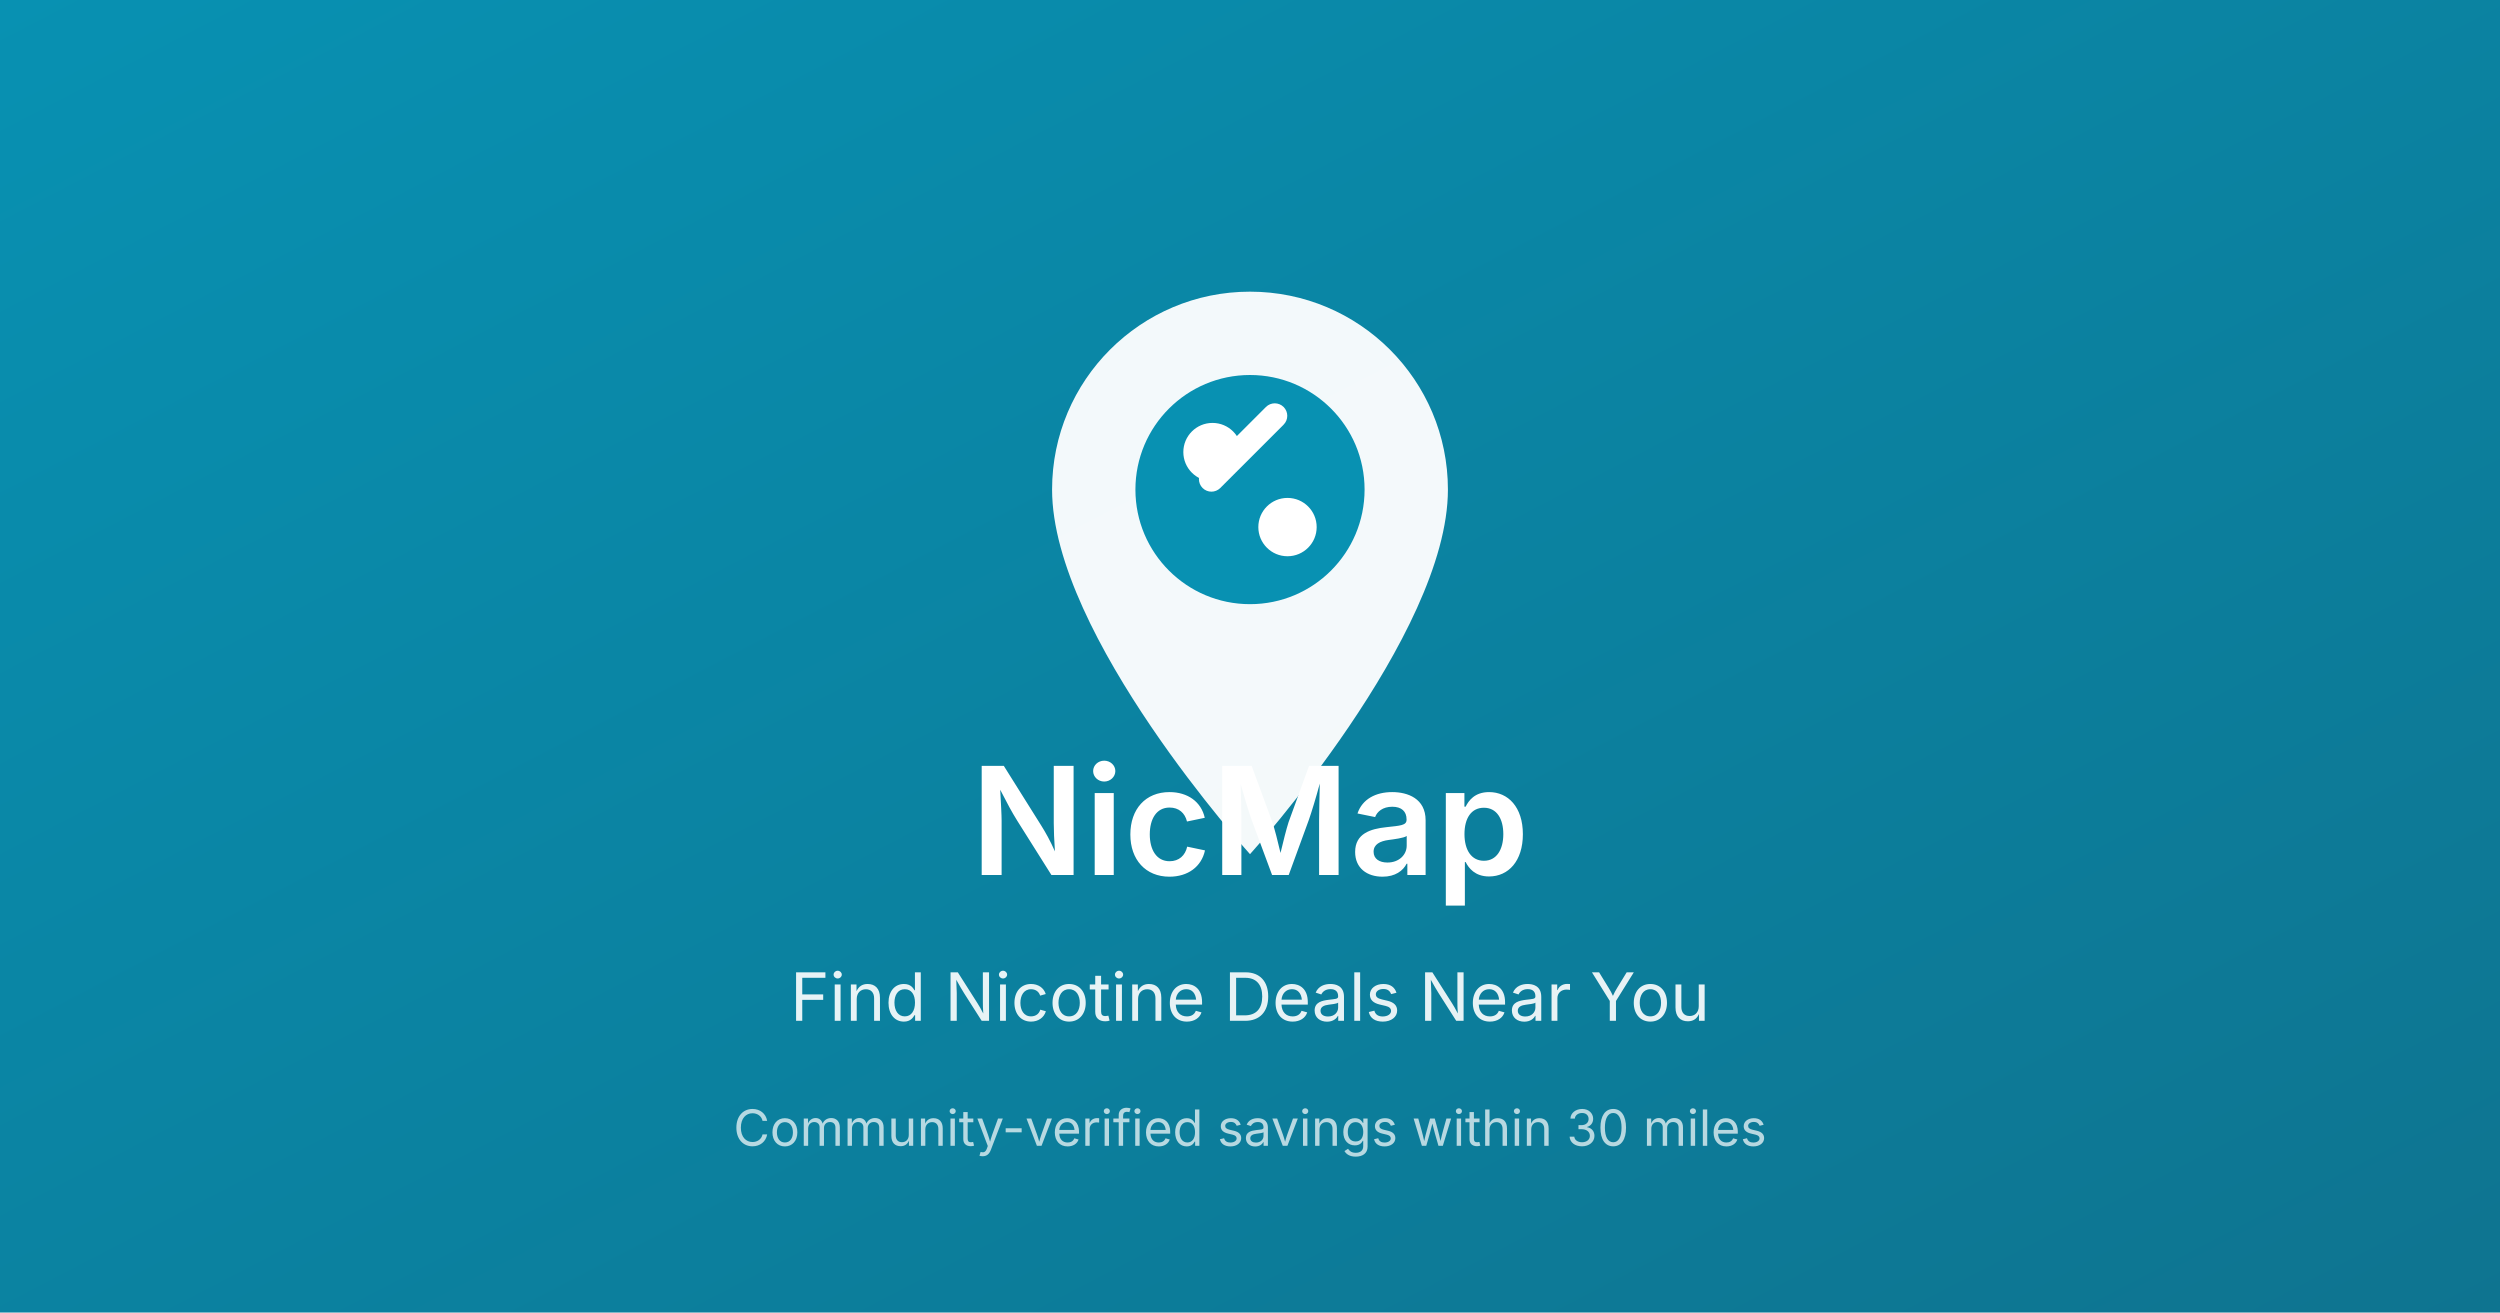
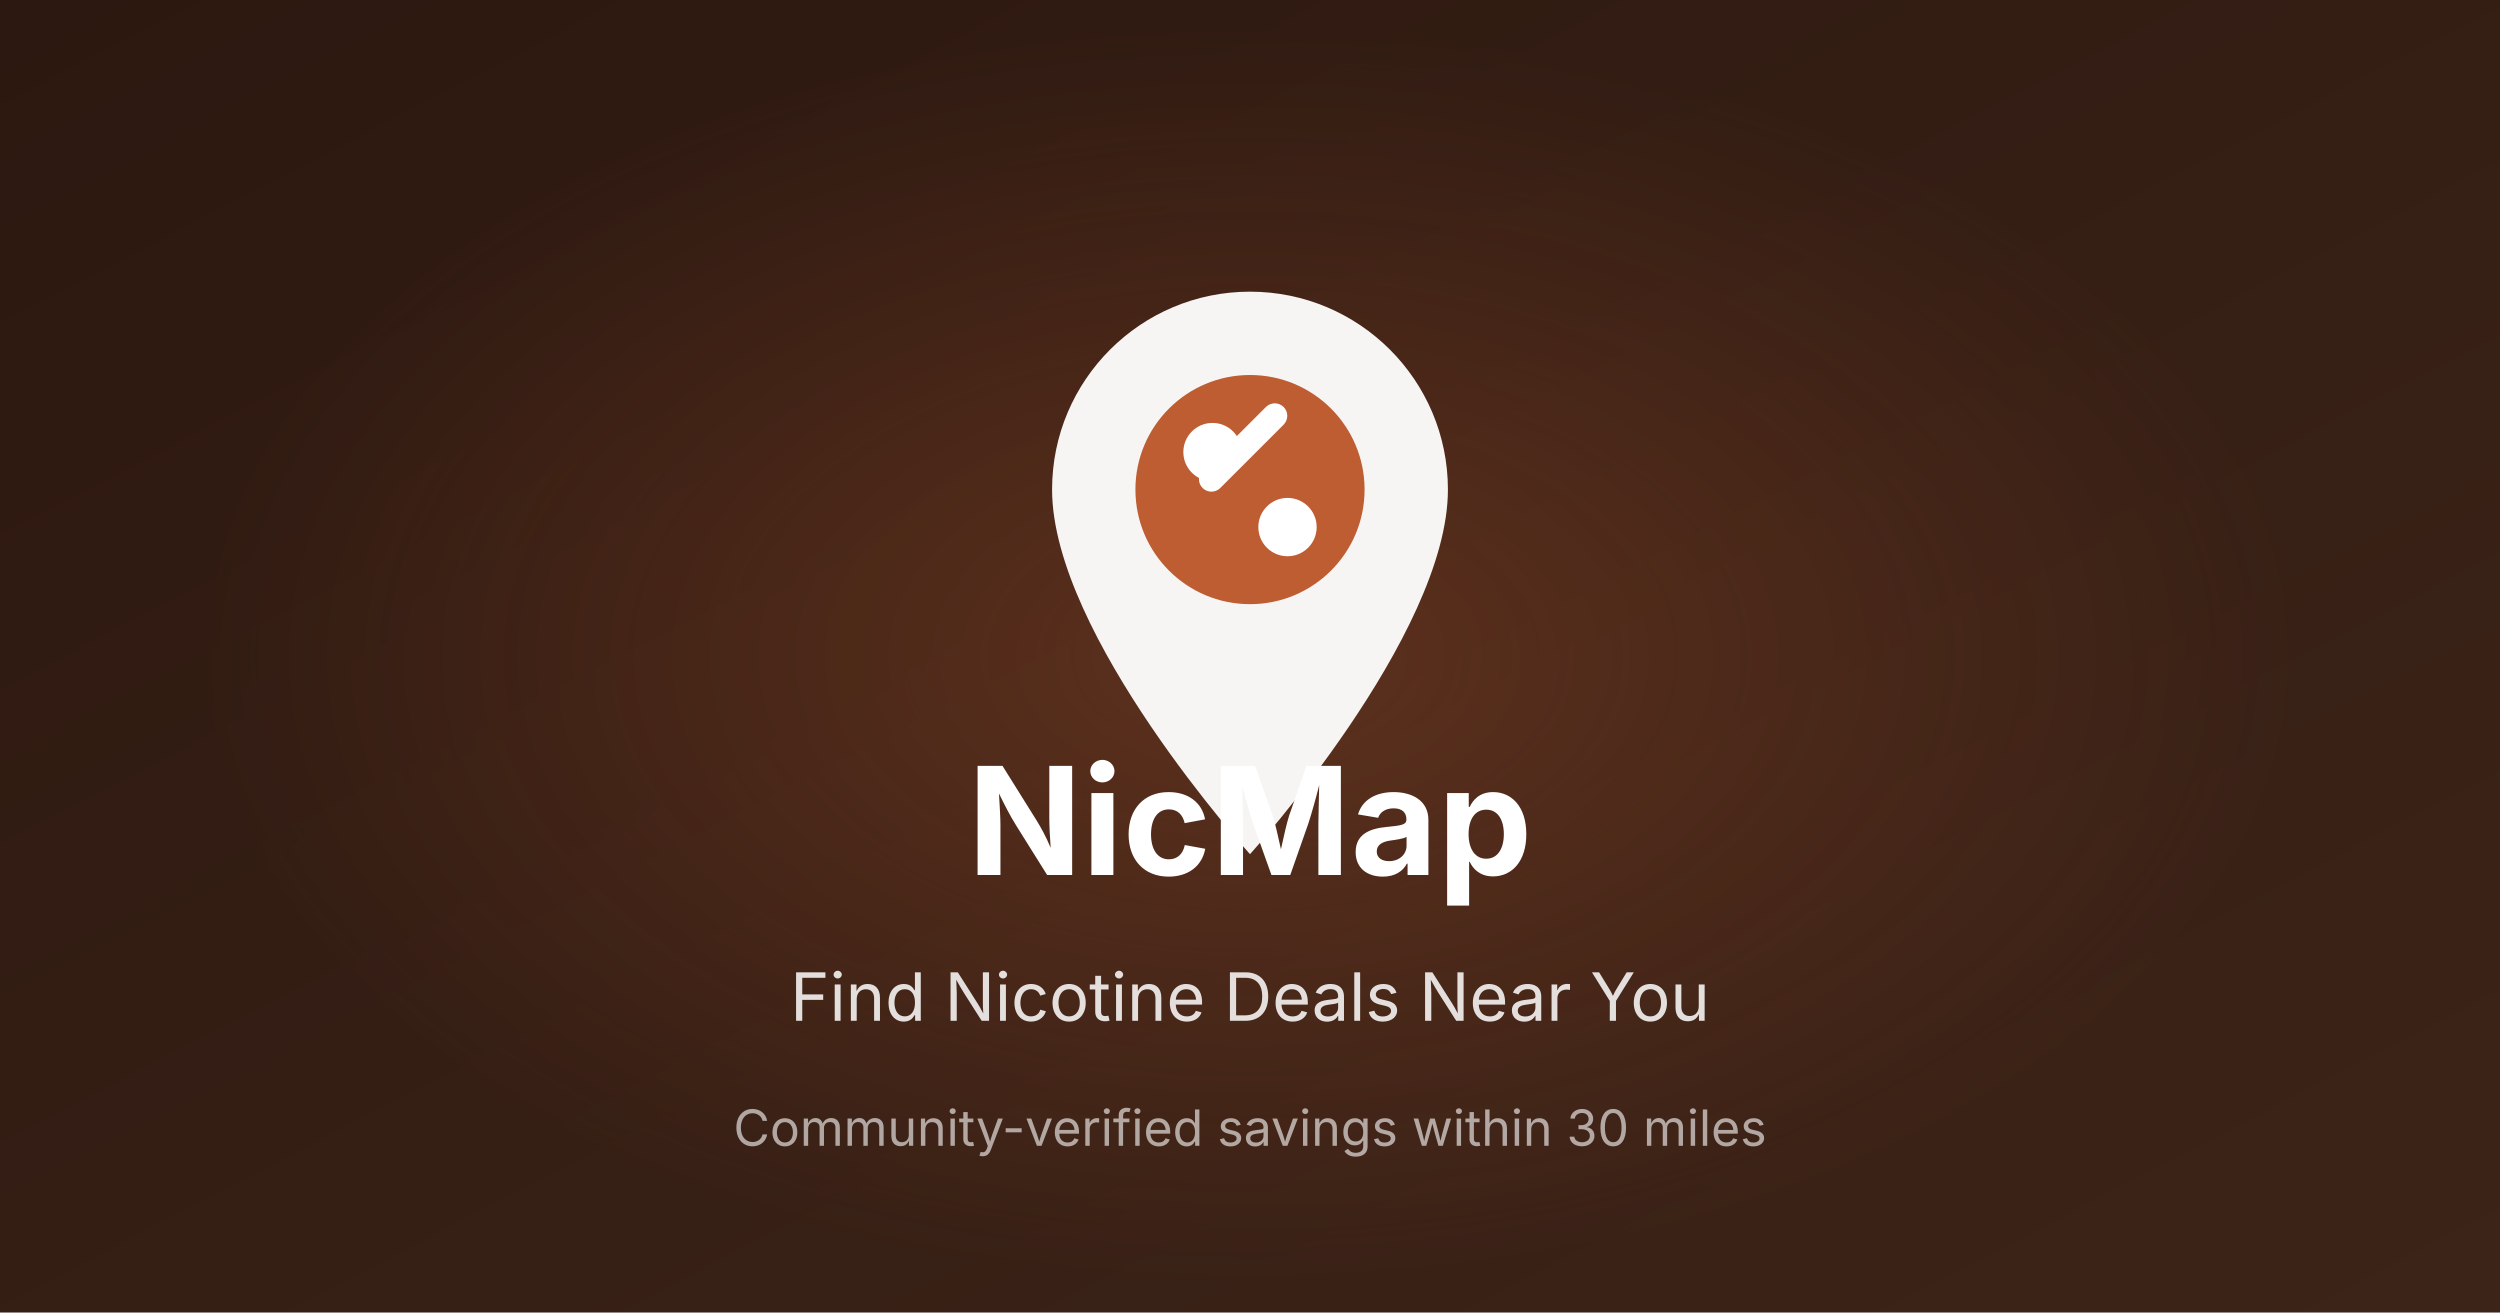
<svg xmlns="http://www.w3.org/2000/svg" width="1200" height="630" viewBox="0 0 1200 630" fill="none">
  <defs>
    <linearGradient id="bg" x1="0%" y1="0%" x2="100%" y2="100%">
-       <stop offset="0%" style="stop-color:#0891B2" />
-       <stop offset="100%" style="stop-color:#0E7490" />
+       <stop offset="0%" style="stop-color:#2C1810" />
+       <stop offset="100%" style="stop-color:#3D2418" />
    </linearGradient>
+     <radialGradient id="glow" cx="50%" cy="50%" r="50%">
+       <stop offset="0%" style="stop-color:#BE5C32;stop-opacity:0.3" />
+       <stop offset="100%" style="stop-color:#BE5C32;stop-opacity:0" />
+     </radialGradient>
  </defs>
  <rect width="1200" height="630" fill="url(#bg)" />
+   <ellipse cx="600" cy="315" rx="500" ry="300" fill="url(#glow)" />
  <g transform="translate(440, 120)">
    <path d="M160 20C107.533 20 65 62.533 65 115c0 70 95 175 95 175s95-105 95-175c0-52.467-42.533-95-95-95z" fill="white" fill-opacity="0.95" />
-     <circle cx="160" cy="115" r="55" fill="#0891B2" />
+     <circle cx="160" cy="115" r="55" fill="#BE5C32" />
    <circle cx="142" cy="97" r="14" fill="white" />
    <circle cx="178" cy="133" r="14" fill="white" />
    <rect x="133" y="110" width="55" height="12" rx="6" transform="rotate(-45 133 110)" fill="white" />
  </g>
-   <text x="600" y="420" font-family="system-ui, -apple-system, sans-serif" font-size="72" font-weight="600" fill="white" text-anchor="middle">NicMap</text>
-   <text x="600" y="490" font-family="system-ui, -apple-system, sans-serif" font-size="32" fill="white" fill-opacity="0.9" text-anchor="middle">Find Nicotine Deals Near You</text>
-   <text x="600" y="550" font-family="system-ui, -apple-system, sans-serif" font-size="24" fill="white" fill-opacity="0.7" text-anchor="middle">Community-verified savings within 30 miles</text>
+   <text x="600" y="420" font-family="system-ui, -apple-system, sans-serif" font-size="72" font-weight="700" fill="white" text-anchor="middle">NicMap</text>
+   <text x="600" y="490" font-family="system-ui, -apple-system, sans-serif" font-size="32" fill="white" fill-opacity="0.85" text-anchor="middle">Find Nicotine Deals Near You</text>
+   <text x="600" y="550" font-family="system-ui, -apple-system, sans-serif" font-size="24" fill="white" fill-opacity="0.6" text-anchor="middle">Community-verified savings within 30 miles</text>
</svg>
